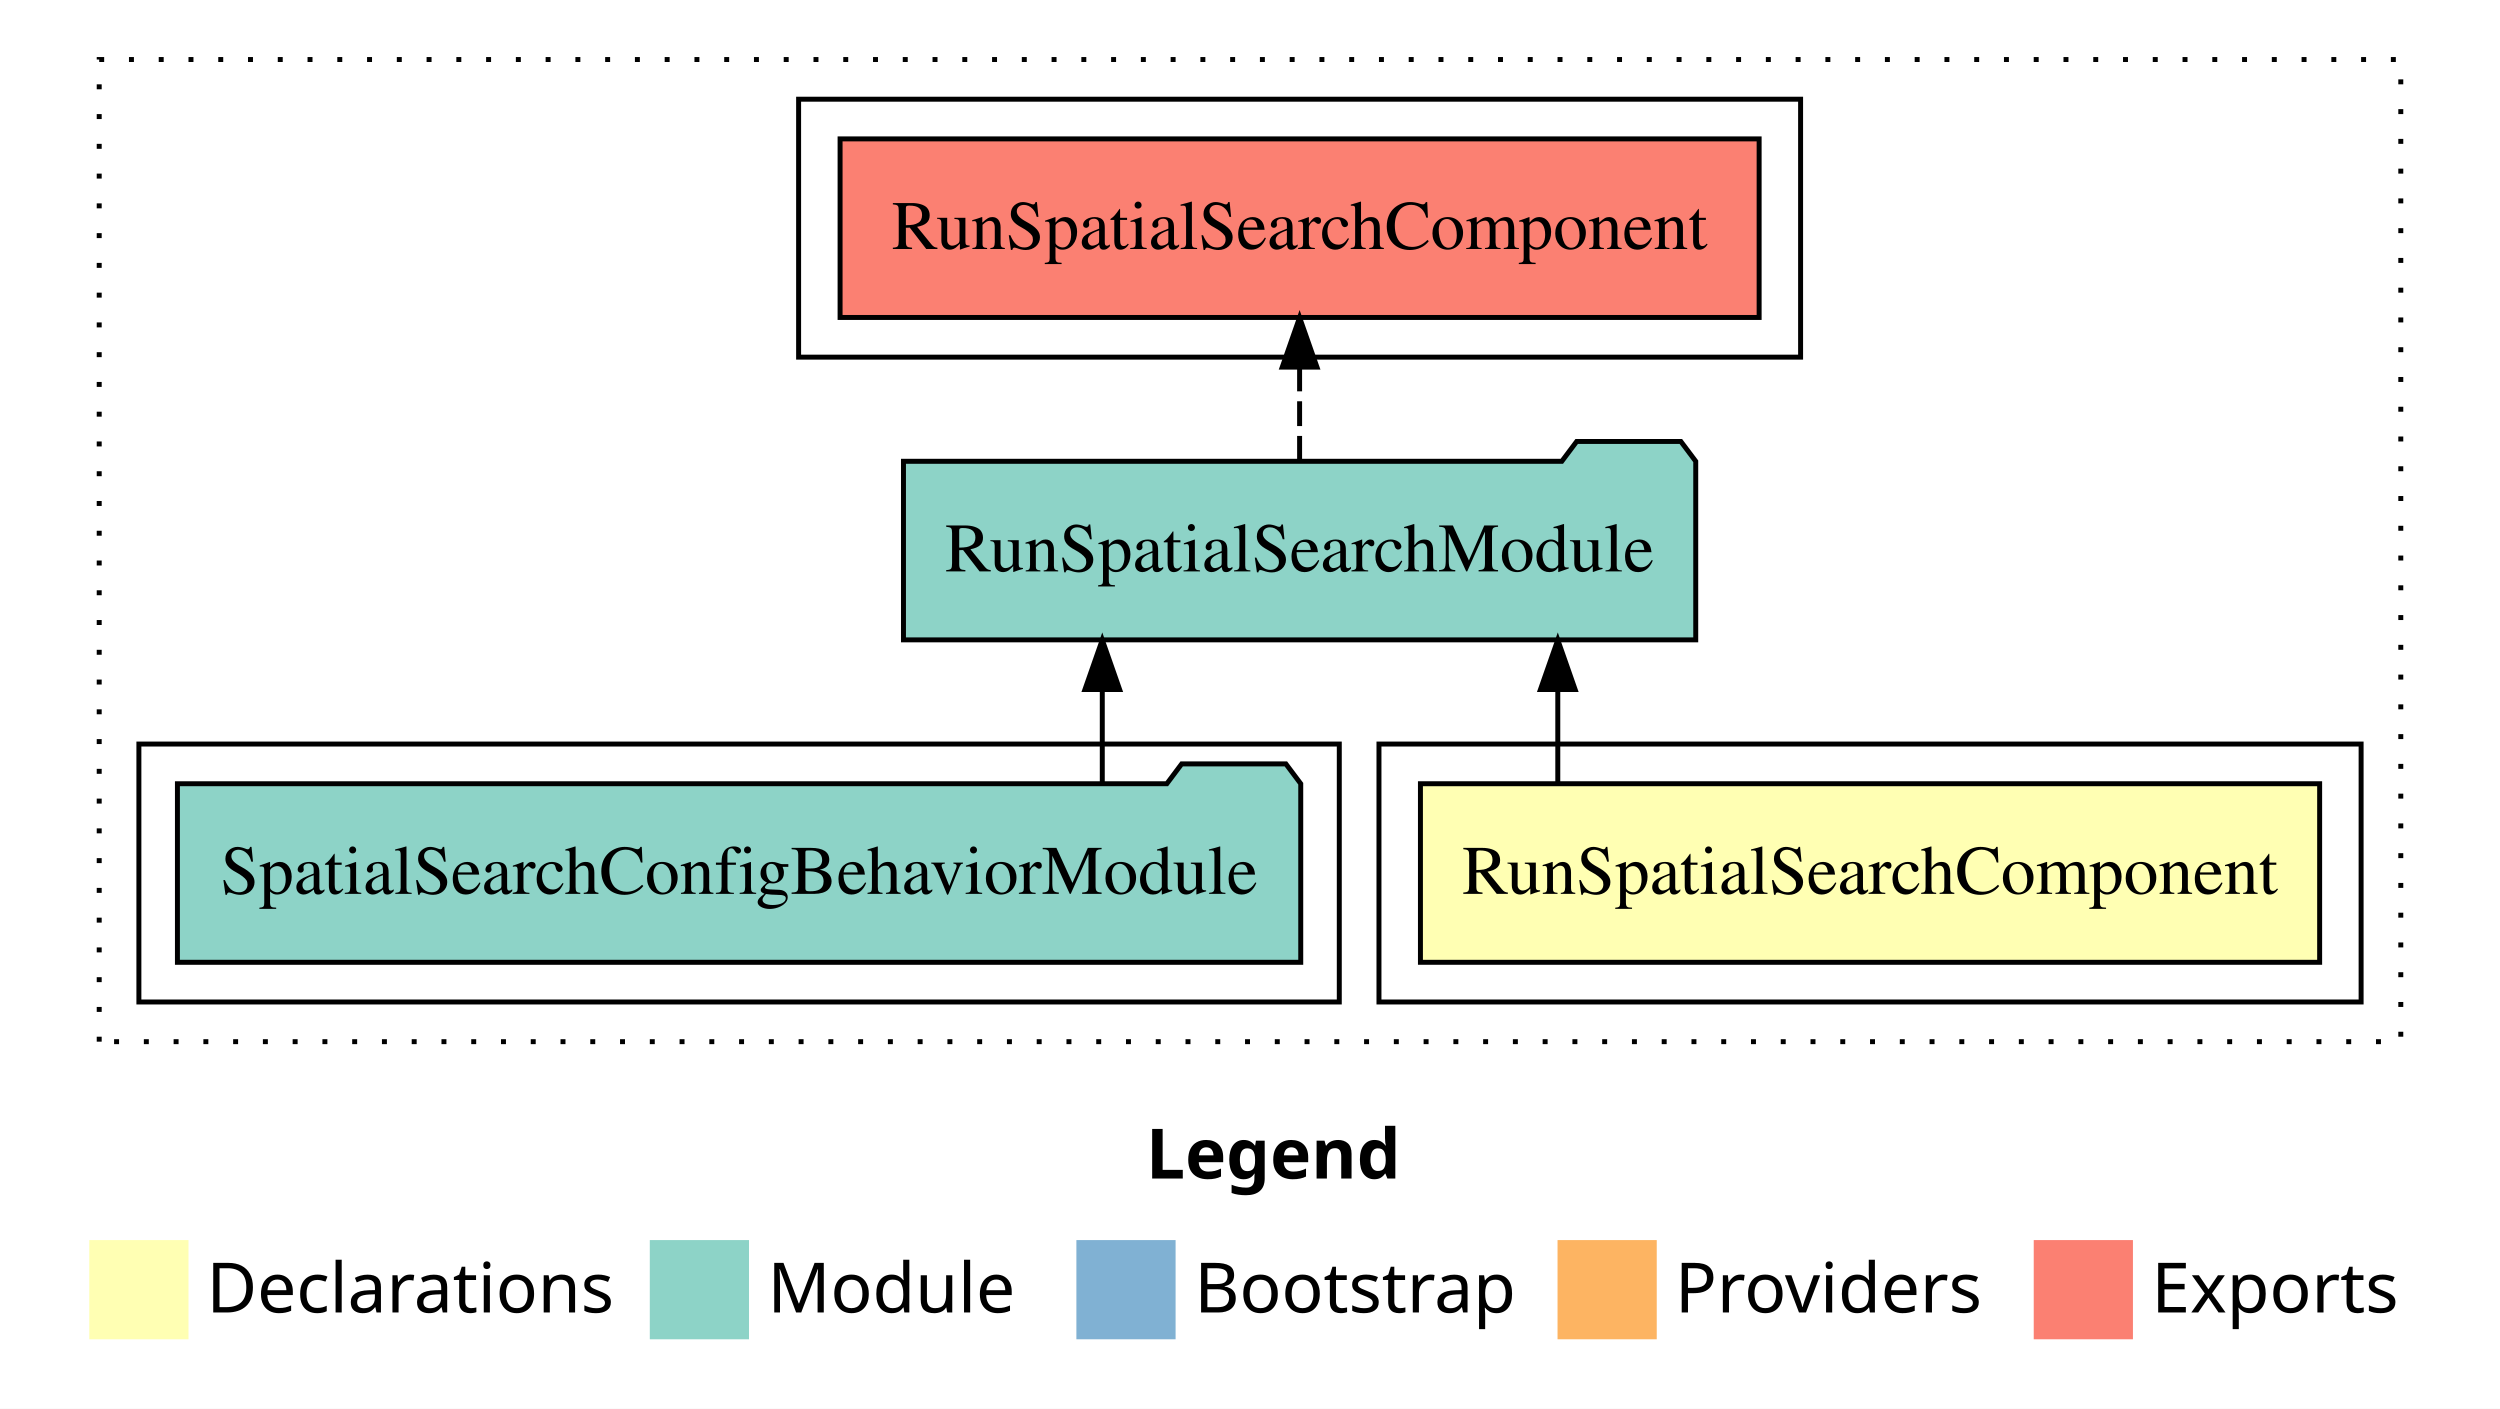
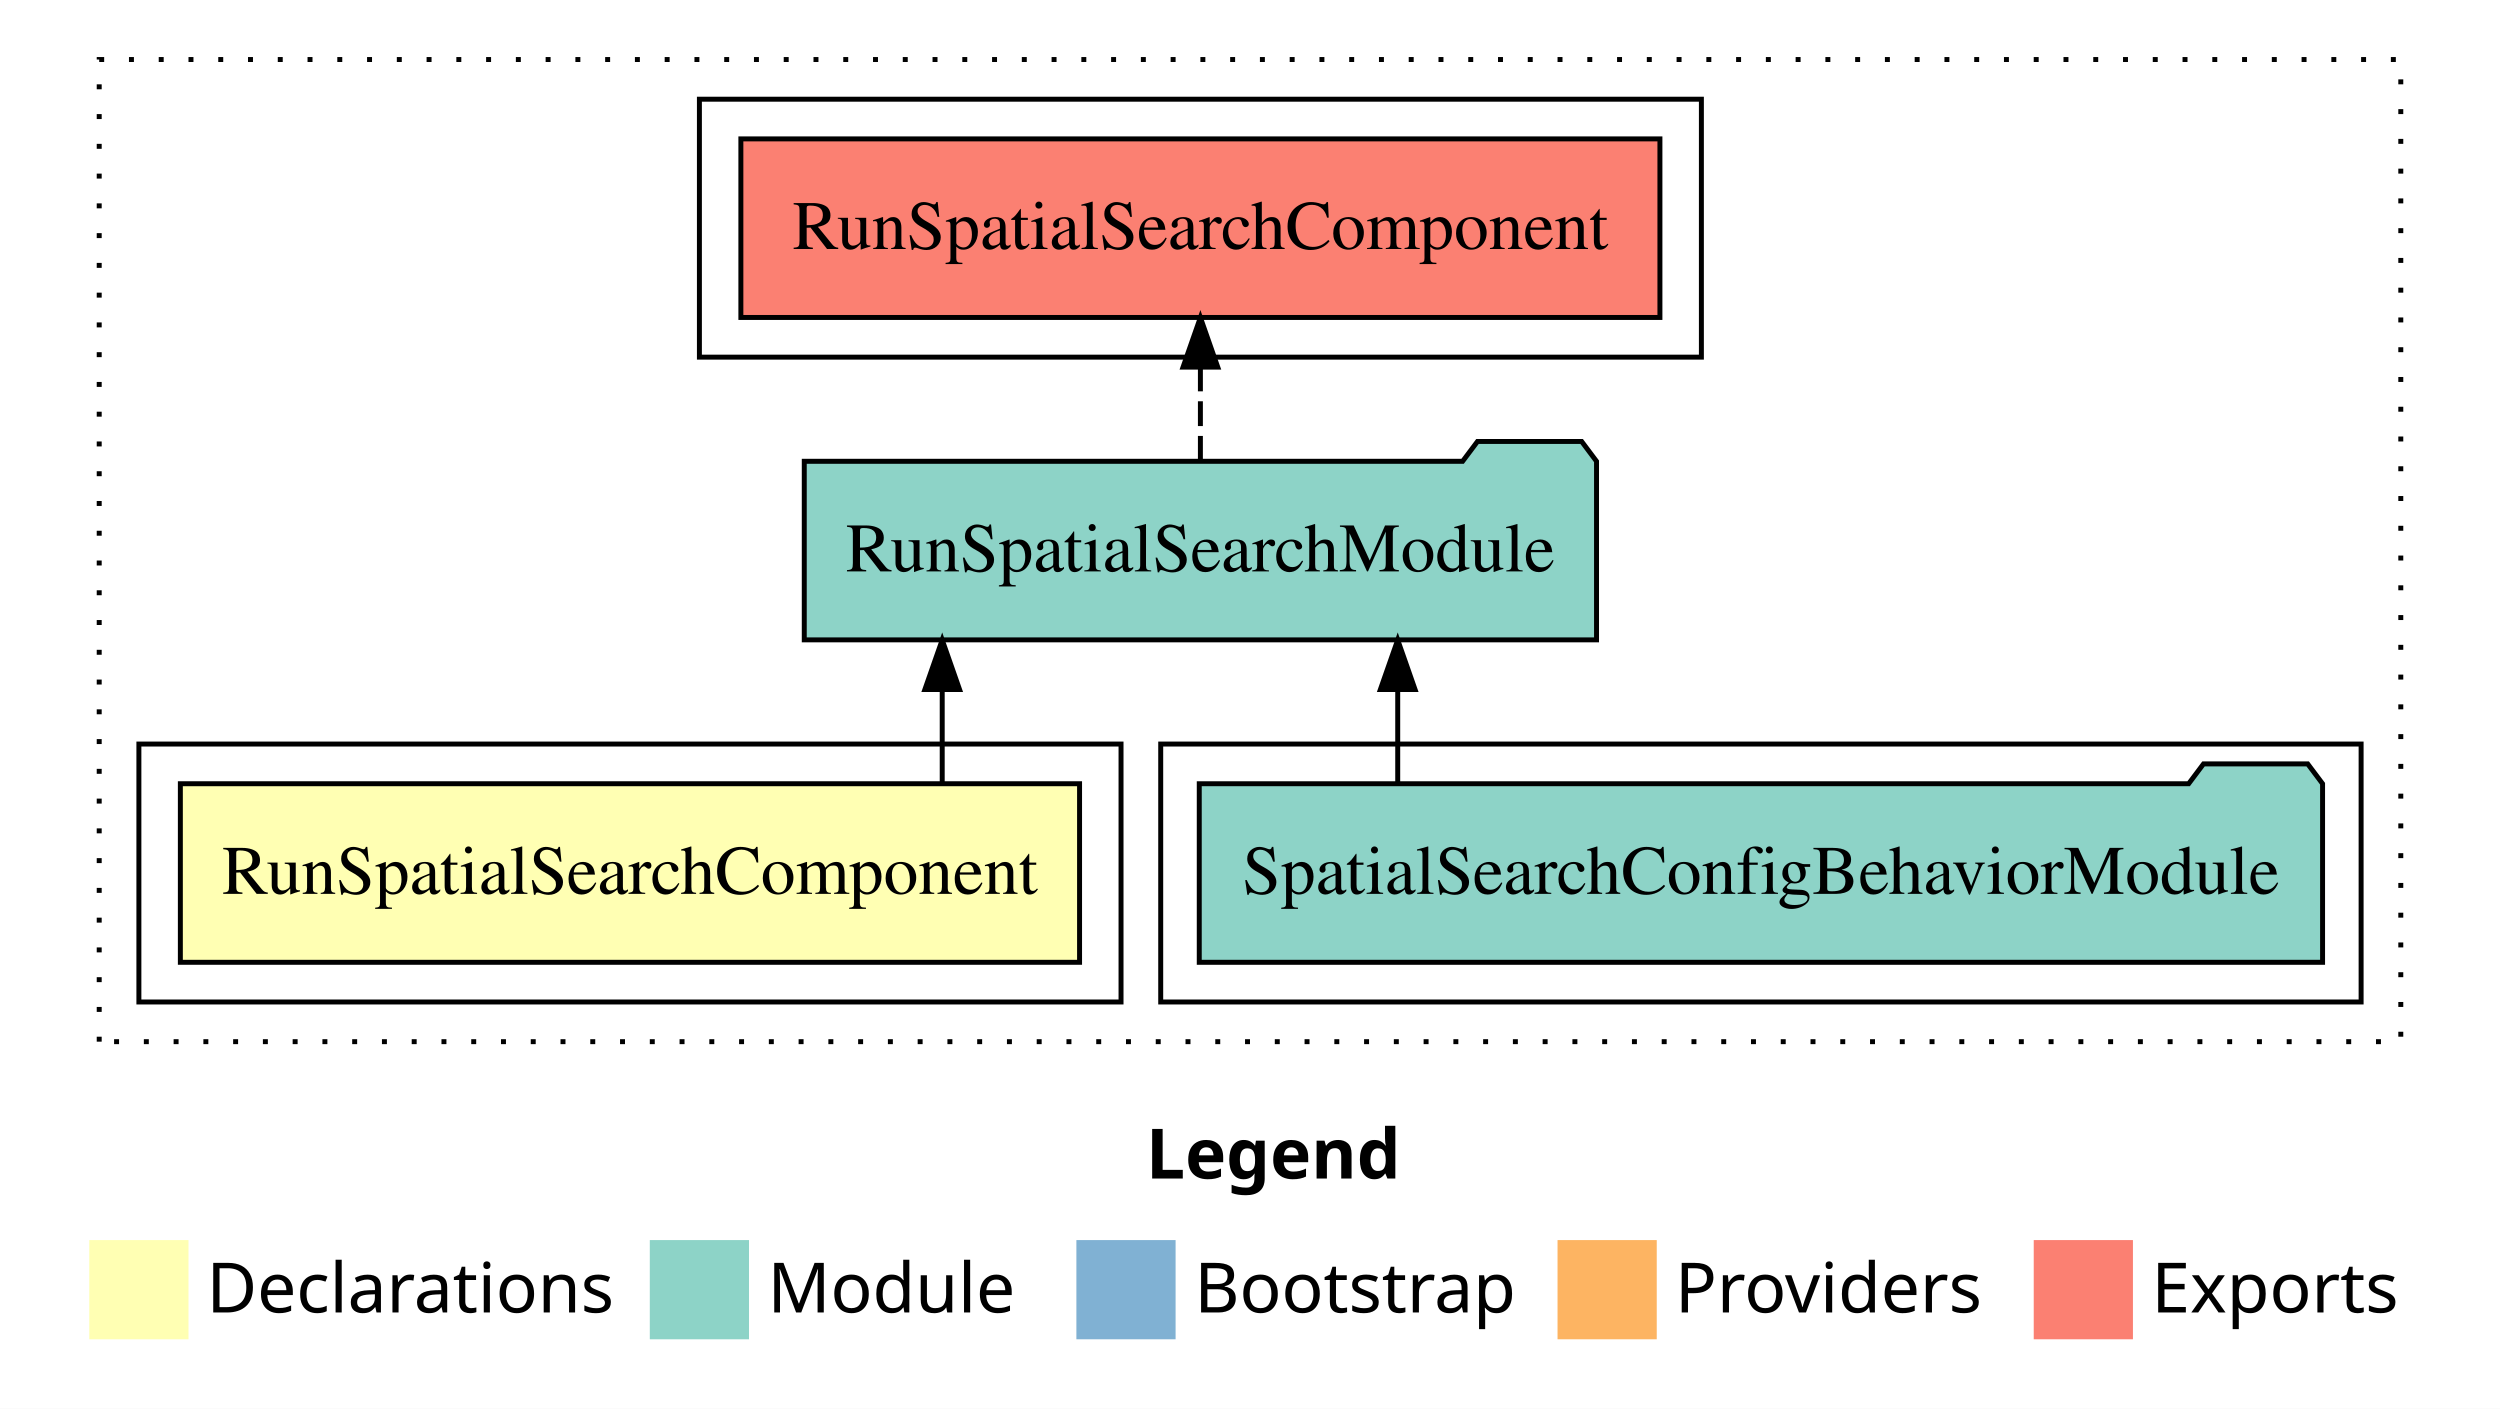
<svg xmlns="http://www.w3.org/2000/svg" width="504pt" height="284pt" viewBox="0.00 0.00 504.00 284.00">
  <g id="graph0" class="graph" transform="scale(1 1) rotate(0) translate(4 280)">
    <polygon fill="white" stroke="transparent" points="-4,4 -4,-280 500,-280 500,4 -4,4" />
    <text text-anchor="start" x="227.01" y="-42.4" font-family="Times-12" font-weight="bold" font-size="14.00">Legend</text>
    <polygon fill="#ffffb3" stroke="transparent" points="14,-10 14,-30 34,-30 34,-10 14,-10" />
    <text text-anchor="start" x="37.63" y="-15.4" font-family="Times-12" font-size="14.00">  Declarations</text>
    <polygon fill="#8dd3c7" stroke="transparent" points="127,-10 127,-30 147,-30 147,-10 127,-10" />
    <text text-anchor="start" x="150.73" y="-15.4" font-family="Times-12" font-size="14.00">  Module</text>
    <polygon fill="#80b1d3" stroke="transparent" points="213,-10 213,-30 233,-30 233,-10 213,-10" />
    <text text-anchor="start" x="236.78" y="-15.4" font-family="Times-12" font-size="14.00">  Bootstrap</text>
    <polygon fill="#fdb462" stroke="transparent" points="310,-10 310,-30 330,-30 330,-10 310,-10" />
    <text text-anchor="start" x="333.67" y="-15.4" font-family="Times-12" font-size="14.00">  Providers</text>
    <polygon fill="#fb8072" stroke="transparent" points="406,-10 406,-30 426,-30 426,-10 406,-10" />
    <text text-anchor="start" x="429.73" y="-15.4" font-family="Times-12" font-size="14.00">  Exports</text>
    <g id="clust1" class="cluster">
      <polygon fill="none" stroke="black" stroke-dasharray="1,5" points="16,-70 16,-268 480,-268 480,-70 16,-70" />
    </g>
-     <g id="clust2" class="cluster">
-       <polygon fill="none" stroke="black" points="274,-78 274,-130 472,-130 472,-78 274,-78" />
+     <g id="clust5" class="cluster">
+       <polygon fill="none" stroke="black" points="137,-208 137,-260 339,-260 339,-208 137,-208" />
    </g>
    <g id="clust4" class="cluster">
-       <polygon fill="none" stroke="black" points="24,-78 24,-130 266,-130 266,-78 24,-78" />
+       <polygon fill="none" stroke="black" points="230,-78 230,-130 472,-130 472,-78 230,-78" />
    </g>
-     <g id="clust5" class="cluster">
-       <polygon fill="none" stroke="black" points="157,-208 157,-260 359,-260 359,-208 157,-208" />
+     <g id="clust2" class="cluster">
+       <polygon fill="none" stroke="black" points="24,-78 24,-130 222,-130 222,-78 24,-78" />
    </g>
    <g id="node1" class="node">
-       <polygon fill="#ffffb3" stroke="black" points="463.64,-122 282.36,-122 282.36,-86 463.64,-86 463.64,-122" />
-       <text text-anchor="middle" x="373" y="-99.8" font-family="Times,serif" font-size="14.00">RunSpatialSearchComponent</text>
+       <polygon fill="#ffffb3" stroke="black" points="213.64,-122 32.36,-122 32.36,-86 213.64,-86 213.64,-122" />
+       <text text-anchor="middle" x="123" y="-99.8" font-family="Times,serif" font-size="14.00">RunSpatialSearchComponent</text>
    </g>
    <g id="node2" class="node">
-       <polygon fill="#8dd3c7" stroke="black" points="337.86,-187 334.86,-191 313.86,-191 310.86,-187 178.14,-187 178.14,-151 337.86,-151 337.86,-187" />
-       <text text-anchor="middle" x="258" y="-164.8" font-family="Times,serif" font-size="14.00">RunSpatialSearchModule</text>
+       <polygon fill="#8dd3c7" stroke="black" points="317.86,-187 314.86,-191 293.86,-191 290.86,-187 158.14,-187 158.14,-151 317.86,-151 317.86,-187" />
+       <text text-anchor="middle" x="238" y="-164.8" font-family="Times,serif" font-size="14.00">RunSpatialSearchModule</text>
    </g>
    <g id="edge1" class="edge">
-       <path fill="none" stroke="black" d="M310.05,-122.11C310.05,-122.11 310.05,-140.99 310.05,-140.99" />
-       <polygon fill="black" stroke="black" points="306.55,-140.99 310.05,-150.99 313.55,-140.99 306.55,-140.99" />
+       <path fill="none" stroke="black" d="M185.95,-122.11C185.95,-122.11 185.95,-140.99 185.95,-140.99" />
+       <polygon fill="black" stroke="black" points="182.45,-140.99 185.95,-150.99 189.45,-140.99 182.45,-140.99" />
    </g>
    <g id="node4" class="node">
-       <polygon fill="#fb8072" stroke="black" points="350.64,-252 165.36,-252 165.36,-216 350.64,-216 350.64,-252" />
-       <text text-anchor="middle" x="258" y="-229.8" font-family="Times,serif" font-size="14.00">RunSpatialSearchComponent </text>
+       <polygon fill="#fb8072" stroke="black" points="330.64,-252 145.36,-252 145.36,-216 330.64,-216 330.64,-252" />
+       <text text-anchor="middle" x="238" y="-229.8" font-family="Times,serif" font-size="14.00">RunSpatialSearchComponent </text>
    </g>
    <g id="edge3" class="edge">
-       <path fill="none" stroke="black" stroke-dasharray="5,2" d="M258,-187.11C258,-187.11 258,-205.99 258,-205.99" />
-       <polygon fill="black" stroke="black" points="254.5,-205.99 258,-215.99 261.5,-205.99 254.5,-205.99" />
+       <path fill="none" stroke="black" stroke-dasharray="5,2" d="M238,-187.11C238,-187.11 238,-205.99 238,-205.99" />
+       <polygon fill="black" stroke="black" points="234.5,-205.99 238,-215.99 241.5,-205.99 234.5,-205.99" />
    </g>
    <g id="node3" class="node">
-       <polygon fill="#8dd3c7" stroke="black" points="258.23,-122 255.23,-126 234.23,-126 231.23,-122 31.77,-122 31.77,-86 258.23,-86 258.23,-122" />
-       <text text-anchor="middle" x="145" y="-99.8" font-family="Times,serif" font-size="14.00">SpatialSearchConfigBehaviorModule</text>
+       <polygon fill="#8dd3c7" stroke="black" points="464.23,-122 461.23,-126 440.23,-126 437.23,-122 237.77,-122 237.77,-86 464.23,-86 464.23,-122" />
+       <text text-anchor="middle" x="351" y="-99.8" font-family="Times,serif" font-size="14.00">SpatialSearchConfigBehaviorModule</text>
    </g>
    <g id="edge2" class="edge">
-       <path fill="none" stroke="black" d="M218.22,-122.11C218.22,-122.11 218.22,-140.99 218.22,-140.99" />
-       <polygon fill="black" stroke="black" points="214.72,-140.99 218.22,-150.99 221.72,-140.99 214.72,-140.99" />
+       <path fill="none" stroke="black" d="M277.78,-122.11C277.78,-122.11 277.78,-140.99 277.78,-140.99" />
+       <polygon fill="black" stroke="black" points="274.28,-140.99 277.78,-150.99 281.28,-140.99 274.28,-140.99" />
    </g>
  </g>
</svg>
